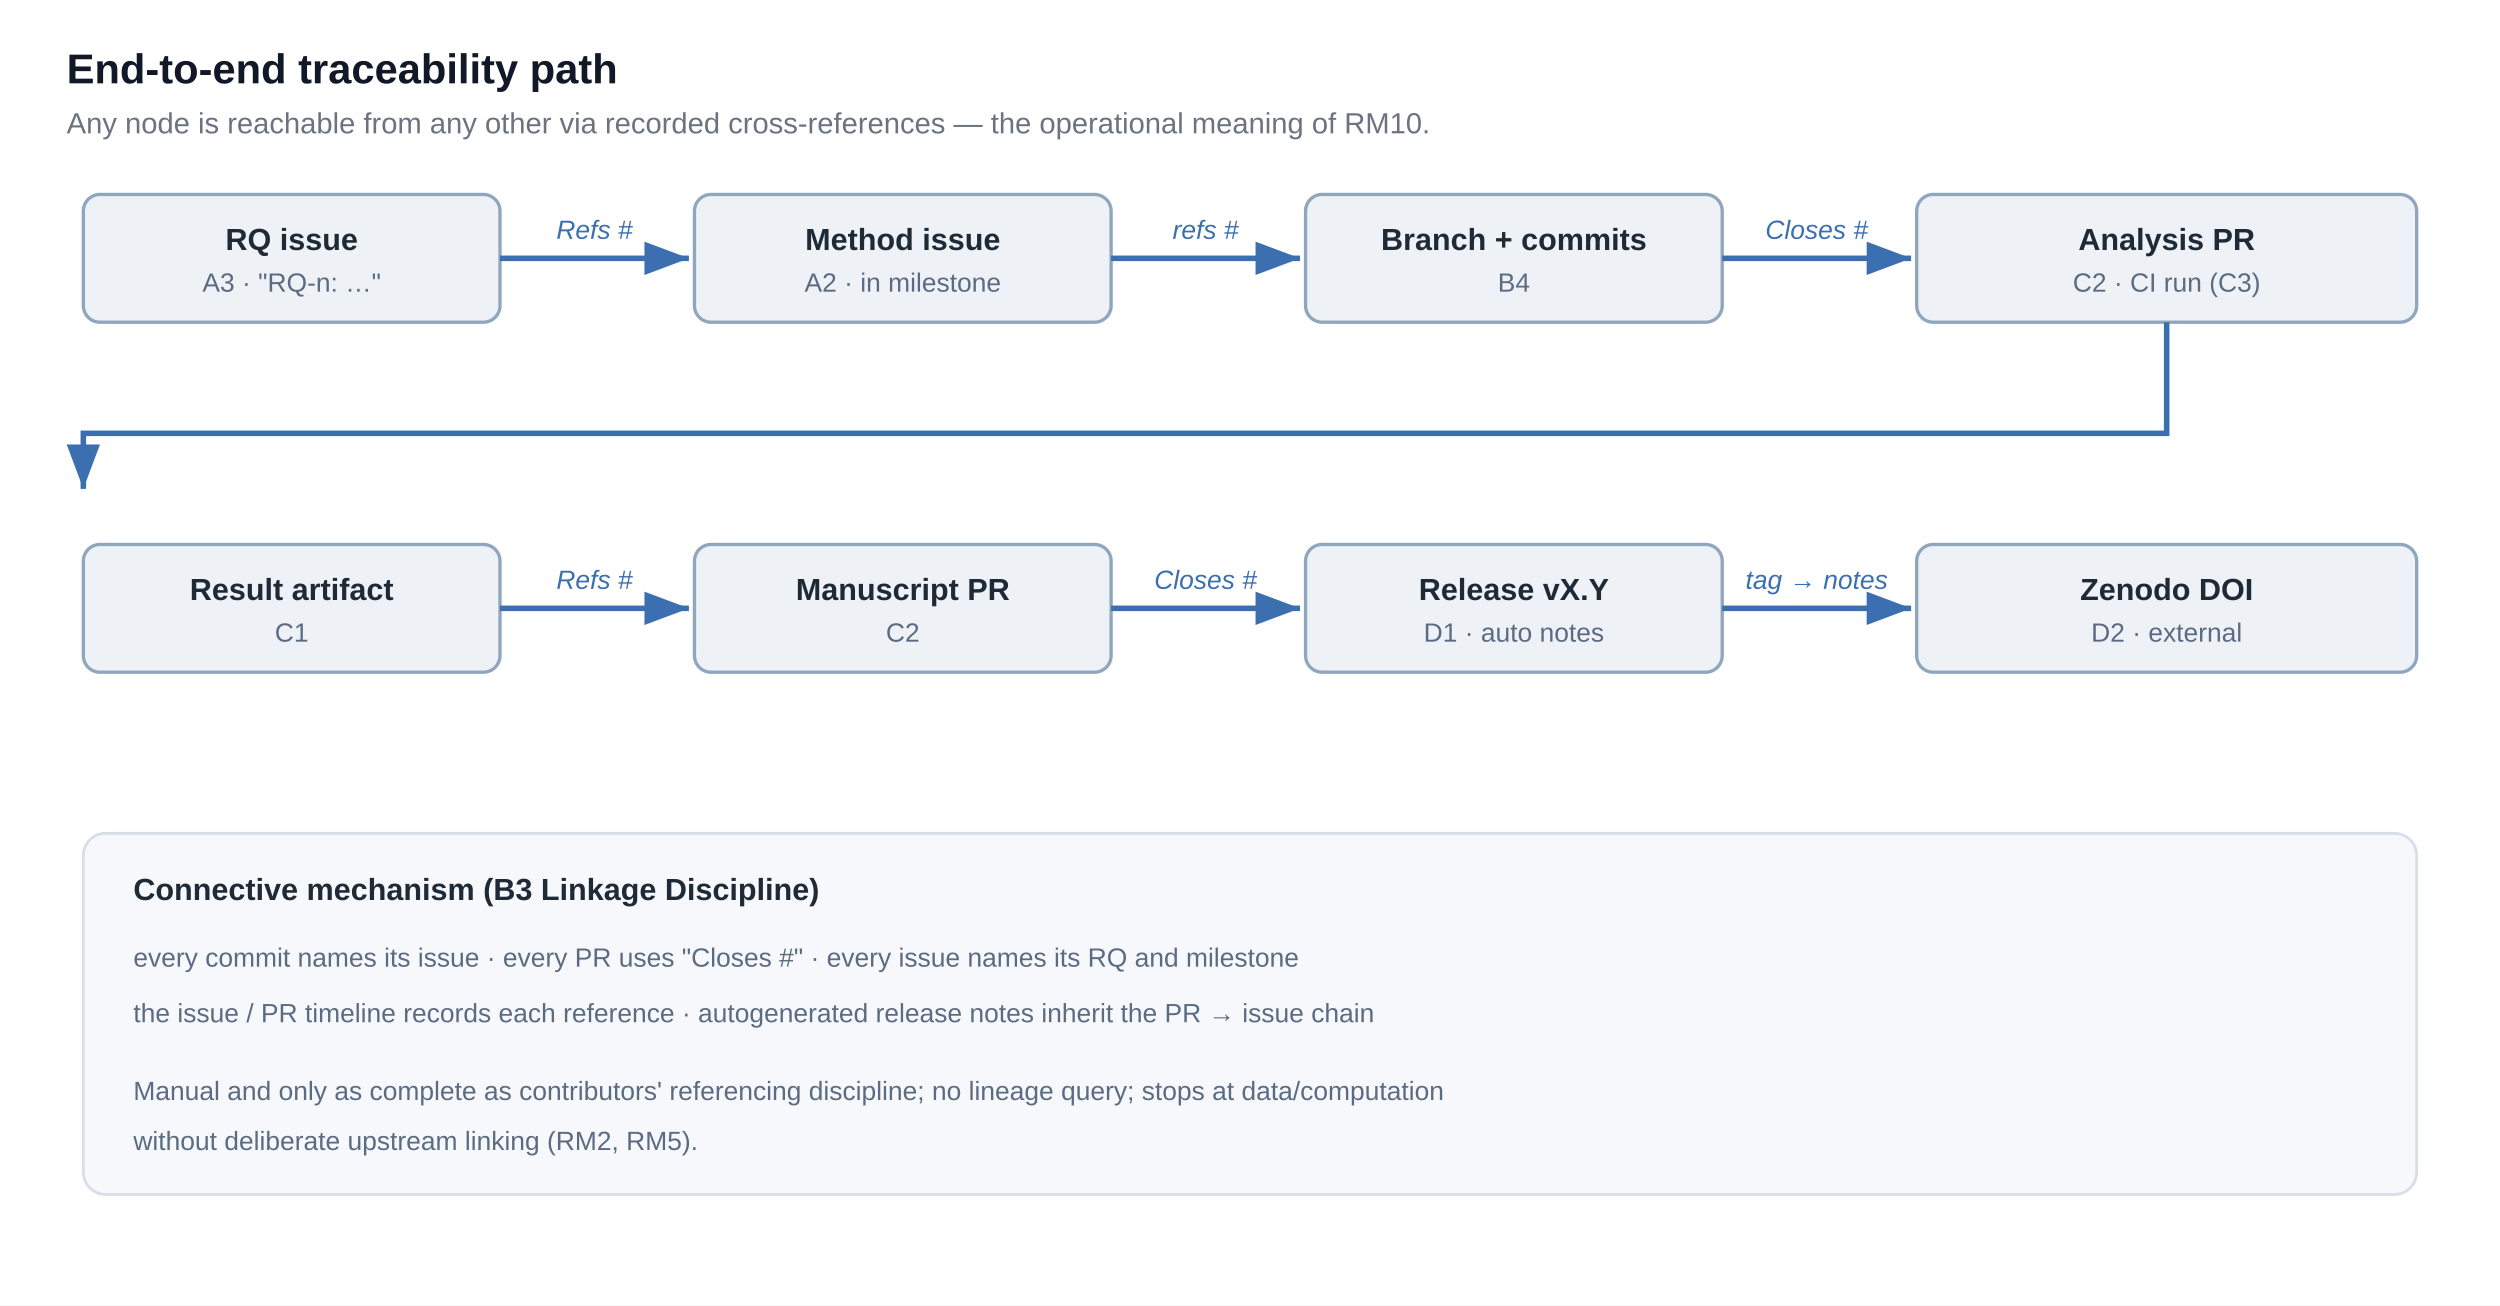
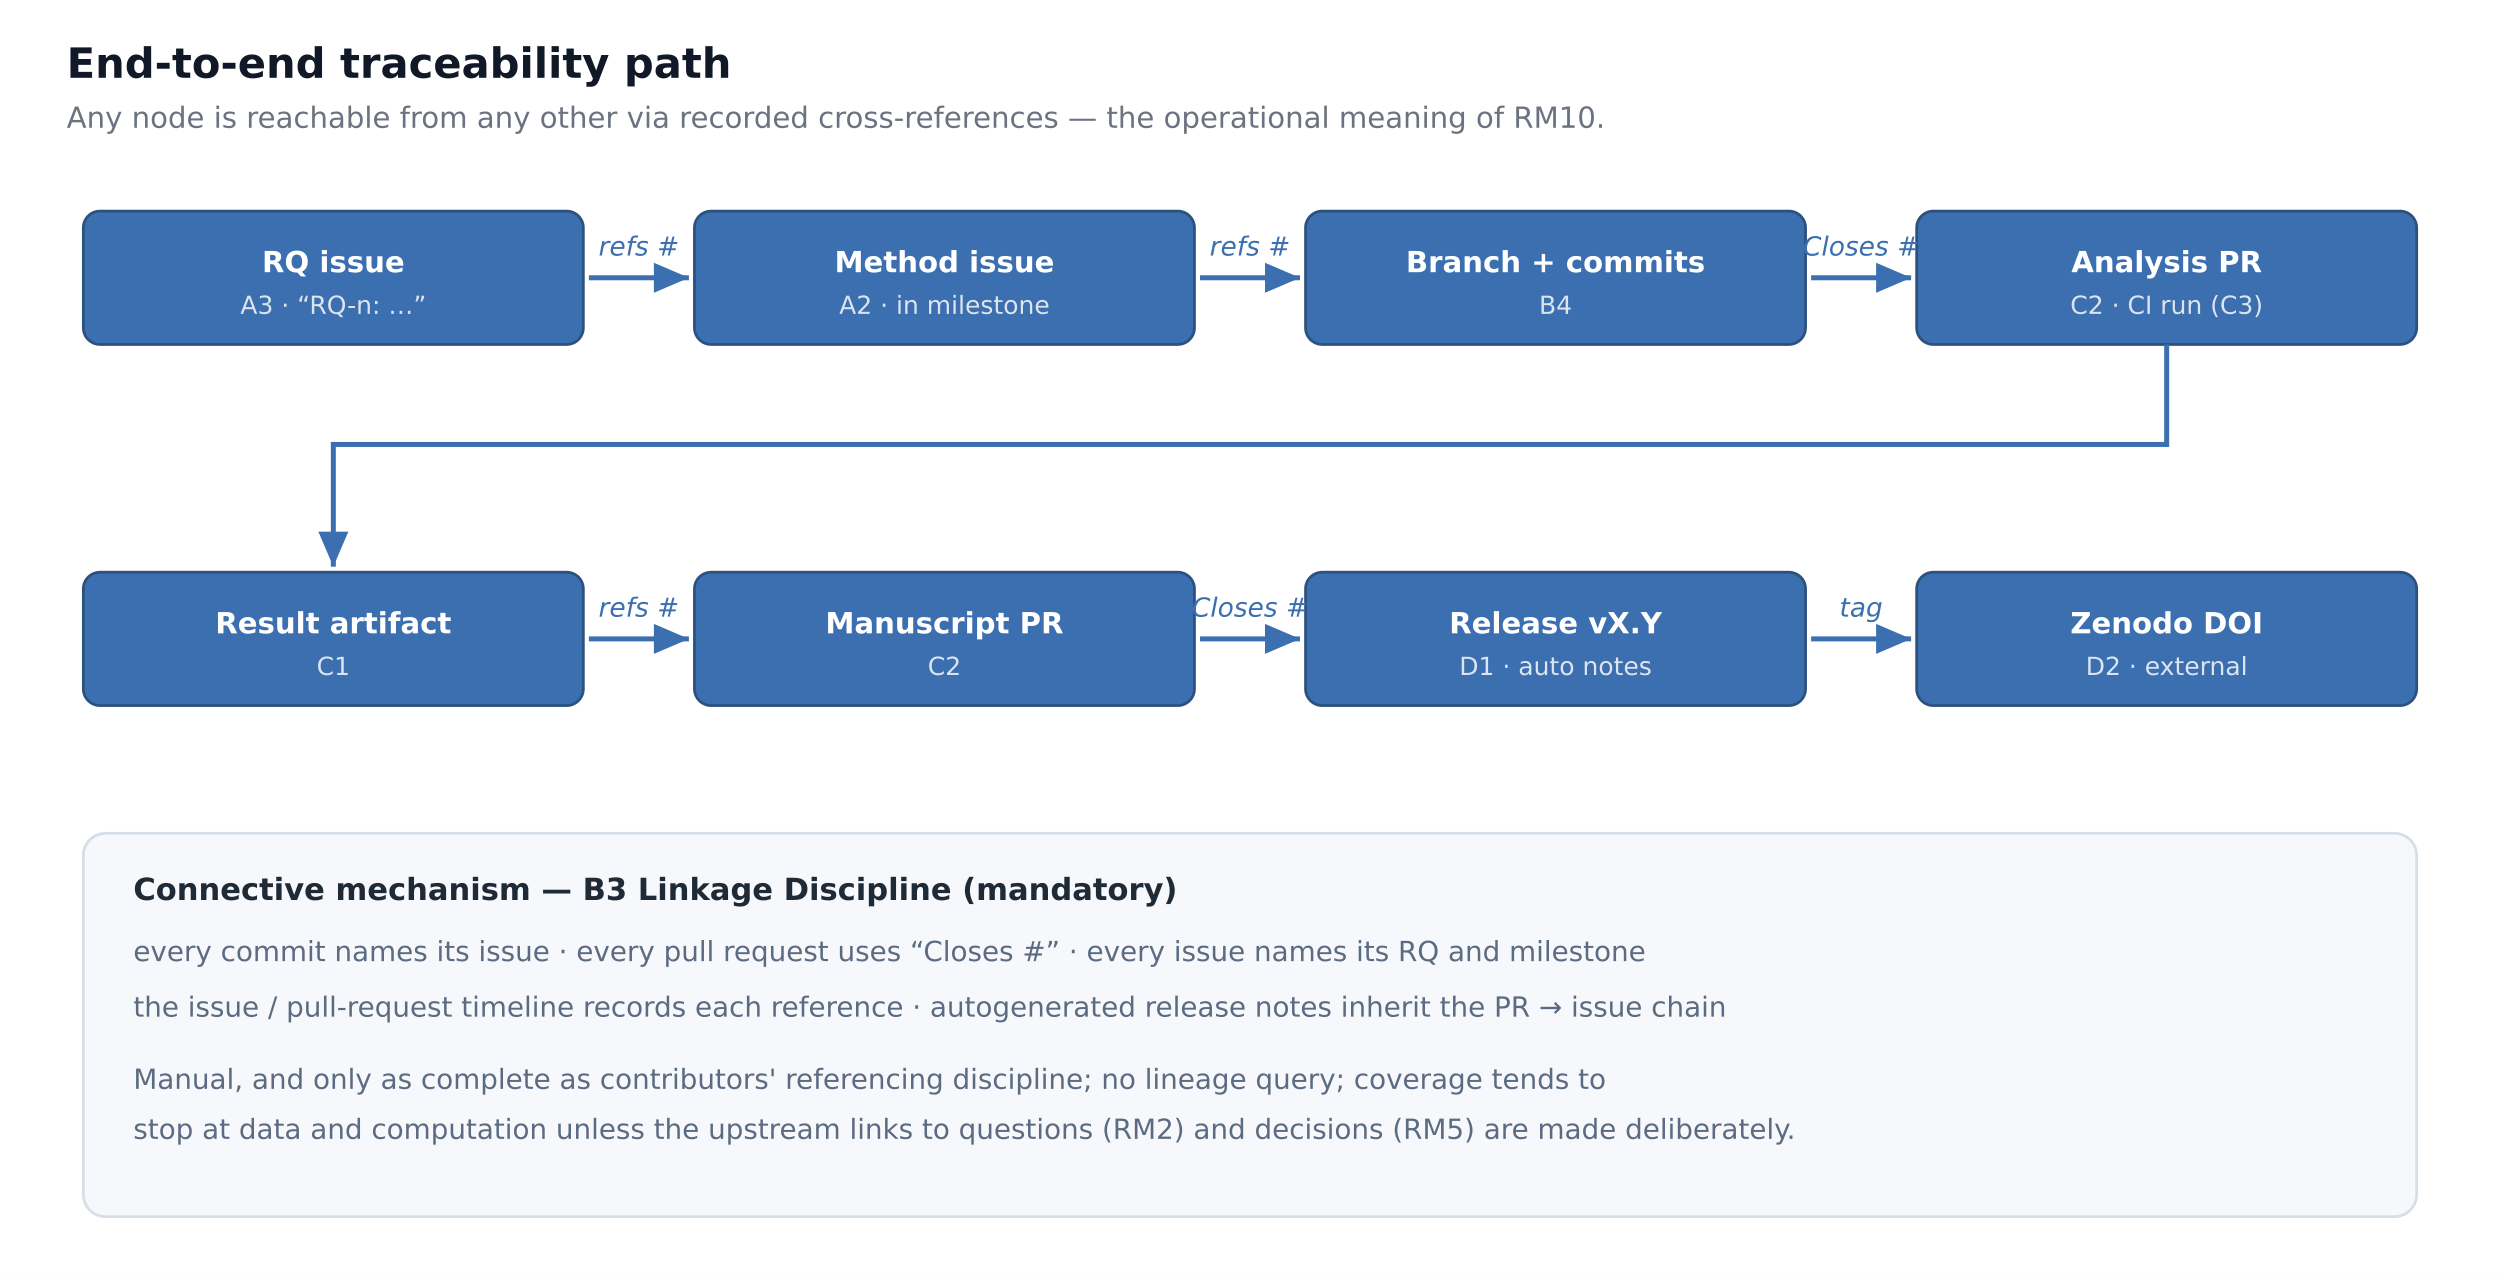
- <svg xmlns="http://www.w3.org/2000/svg" viewBox="0 0 900 470" font-family="system-ui,Segoe UI,Arial,sans-serif">
-   <rect width="900" height="470" fill="#ffffff" />
+ <svg xmlns="http://www.w3.org/2000/svg" viewBox="0 0 900 460" font-family="'DejaVu Sans','Helvetica Neue',Arial,sans-serif">
+   <rect width="900" height="460" fill="#ffffff" />
  <style>
-     .hdr{font-weight:700;font-size:15px;fill:#111827}
+     .hdr {font-weight:700;font-size:15px;fill:#111827}
    .note{font-size:10.5px;fill:#6b7280}
-     .n{fill:#eef2f7;stroke:#8fa6bd;stroke-width:1.2}
-     .t{font-size:11px;fill:#1f2a37;font-weight:600}
-     .s{font-size:9.5px;fill:#5b6b82}
-     .lnk{stroke:#3b6fb0;stroke-width:2;marker-end:url(#h)}
+     .cmp {fill:#3b6fb0;stroke:#2b527e;stroke-width:1}
+     .cmpt{font-size:10.5px;fill:#ffffff;font-weight:600}
+     .tag {font-size:9px;fill:#dbe4ef}
+     .lnk {stroke:#3b6fb0;stroke-width:1.8;fill:none;marker-end:url(#h)}
    .mech{font-size:9.5px;fill:#3b6fb0;font-style:italic}
+     .panel{fill:#f6f8fb;stroke:#d6dee8;stroke-width:1}
+     .plbl{font-weight:700;font-size:11px;fill:#1f2a37}
+     .ptxt{font-size:10px;fill:#5b6b82}
  </style>
  <defs>
-     <marker id="h" markerWidth="10" markerHeight="10" refX="8" refY="3" orient="auto">
-       <path d="M0,0 L8,3 L0,6 Z" fill="#3b6fb0" />
+     <marker id="h" markerWidth="9" markerHeight="9" refX="7" refY="3" orient="auto">
+       <path d="M0,0 L7,3 L0,6 Z" fill="#3b6fb0" />
    </marker>
  </defs>
-   <text x="24" y="30" class="hdr">End-to-end traceability path</text>
-   <text x="24" y="48" class="note">Any node is reachable from any other via recorded cross-references — the operational meaning of RM10.</text>
+   <text x="24" y="28" class="hdr">End-to-end traceability path</text>
+   <text x="24" y="46" class="note">Any node is reachable from any other via recorded cross-references — the operational meaning of RM10.</text>
  <g>
-     <rect x="30" y="70" width="150" height="46" rx="6" class="n" />
-     <text x="105" y="90" text-anchor="middle" class="t">RQ issue</text>
-     <text x="105" y="105" text-anchor="middle" class="s">A3 · "RQ-n: …"</text>
-     <rect x="250" y="70" width="150" height="46" rx="6" class="n" />
-     <text x="325" y="90" text-anchor="middle" class="t">Method issue</text>
-     <text x="325" y="105" text-anchor="middle" class="s">A2 · in milestone</text>
-     <rect x="470" y="70" width="150" height="46" rx="6" class="n" />
-     <text x="545" y="90" text-anchor="middle" class="t">Branch + commits</text>
-     <text x="545" y="105" text-anchor="middle" class="s">B4</text>
-     <rect x="690" y="70" width="180" height="46" rx="6" class="n" />
-     <text x="780" y="90" text-anchor="middle" class="t">Analysis PR</text>
-     <text x="780" y="105" text-anchor="middle" class="s">C2 · CI run (C3)</text>
+     <rect x="30" y="76" width="180" height="48" rx="6" class="cmp" />
+     <text x="120" y="98" text-anchor="middle" class="cmpt">RQ issue</text>
+     <text x="120" y="113" text-anchor="middle" class="tag">A3 · “RQ-n: …”</text>
+     <rect x="250" y="76" width="180" height="48" rx="6" class="cmp" />
+     <text x="340" y="98" text-anchor="middle" class="cmpt">Method issue</text>
+     <text x="340" y="113" text-anchor="middle" class="tag">A2 · in milestone</text>
+     <rect x="470" y="76" width="180" height="48" rx="6" class="cmp" />
+     <text x="560" y="98" text-anchor="middle" class="cmpt">Branch + commits</text>
+     <text x="560" y="113" text-anchor="middle" class="tag">B4</text>
+     <rect x="690" y="76" width="180" height="48" rx="6" class="cmp" />
+     <text x="780" y="98" text-anchor="middle" class="cmpt">Analysis PR</text>
+     <text x="780" y="113" text-anchor="middle" class="tag">C2 · CI run (C3)</text>
  </g>
-   <line x1="180" y1="93" x2="248" y2="93" class="lnk" />
-   <text x="214" y="86" text-anchor="middle" class="mech">Refs #</text>
-   <line x1="400" y1="93" x2="468" y2="93" class="lnk" />
-   <text x="434" y="86" text-anchor="middle" class="mech">refs #</text>
-   <line x1="620" y1="93" x2="688" y2="93" class="lnk" />
-   <text x="654" y="86" text-anchor="middle" class="mech">Closes #</text>
-   <path d="M780,116 v40 h-750 v20" fill="none" class="lnk" />
+   <line x1="212" y1="100" x2="248" y2="100" class="lnk" />
+   <text x="230" y="92" text-anchor="middle" class="mech">refs #</text>
+   <line x1="432" y1="100" x2="468" y2="100" class="lnk" />
+   <text x="450" y="92" text-anchor="middle" class="mech">refs #</text>
+   <line x1="652" y1="100" x2="688" y2="100" class="lnk" />
+   <text x="670" y="92" text-anchor="middle" class="mech">Closes #</text>
+   <path d="M780,124 V160 H120 V204" class="lnk" />
  <g>
-     <rect x="30" y="196" width="150" height="46" rx="6" class="n" />
-     <text x="105" y="216" text-anchor="middle" class="t">Result artifact</text>
-     <text x="105" y="231" text-anchor="middle" class="s">C1</text>
-     <rect x="250" y="196" width="150" height="46" rx="6" class="n" />
-     <text x="325" y="216" text-anchor="middle" class="t">Manuscript PR</text>
-     <text x="325" y="231" text-anchor="middle" class="s">C2</text>
-     <rect x="470" y="196" width="150" height="46" rx="6" class="n" />
-     <text x="545" y="216" text-anchor="middle" class="t">Release vX.Y</text>
-     <text x="545" y="231" text-anchor="middle" class="s">D1 · auto notes</text>
-     <rect x="690" y="196" width="180" height="46" rx="6" class="n" />
-     <text x="780" y="216" text-anchor="middle" class="t">Zenodo DOI</text>
-     <text x="780" y="231" text-anchor="middle" class="s">D2 · external</text>
+     <rect x="30" y="206" width="180" height="48" rx="6" class="cmp" />
+     <text x="120" y="228" text-anchor="middle" class="cmpt">Result artifact</text>
+     <text x="120" y="243" text-anchor="middle" class="tag">C1</text>
+     <rect x="250" y="206" width="180" height="48" rx="6" class="cmp" />
+     <text x="340" y="228" text-anchor="middle" class="cmpt">Manuscript PR</text>
+     <text x="340" y="243" text-anchor="middle" class="tag">C2</text>
+     <rect x="470" y="206" width="180" height="48" rx="6" class="cmp" />
+     <text x="560" y="228" text-anchor="middle" class="cmpt">Release vX.Y</text>
+     <text x="560" y="243" text-anchor="middle" class="tag">D1 · auto notes</text>
+     <rect x="690" y="206" width="180" height="48" rx="6" class="cmp" />
+     <text x="780" y="228" text-anchor="middle" class="cmpt">Zenodo DOI</text>
+     <text x="780" y="243" text-anchor="middle" class="tag">D2 · external</text>
  </g>
-   <line x1="180" y1="219" x2="248" y2="219" class="lnk" />
-   <text x="214" y="212" text-anchor="middle" class="mech">Refs #</text>
-   <line x1="400" y1="219" x2="468" y2="219" class="lnk" />
-   <text x="434" y="212" text-anchor="middle" class="mech">Closes #</text>
-   <line x1="620" y1="219" x2="688" y2="219" class="lnk" />
-   <text x="654" y="212" text-anchor="middle" class="mech">tag → notes</text>
-   <rect x="30" y="300" width="840" height="130" rx="8" fill="#f6f8fb" stroke="#d6dee8" />
-   <text x="48" y="324" class="t">Connective mechanism (B3 Linkage Discipline)</text>
-   <text x="48" y="348" class="s">every commit names its issue  ·  every PR uses "Closes #"  ·  every issue names its RQ and milestone</text>
-   <text x="48" y="368" class="s">the issue / PR timeline records each reference  ·  autogenerated release notes inherit the PR → issue chain</text>
-   <text x="48" y="396" class="s">Manual and only as complete as contributors' referencing discipline; no lineage query; stops at data/computation</text>
-   <text x="48" y="414" class="s">without deliberate upstream linking (RM2, RM5).</text>
+   <line x1="212" y1="230" x2="248" y2="230" class="lnk" />
+   <text x="230" y="222" text-anchor="middle" class="mech">refs #</text>
+   <line x1="432" y1="230" x2="468" y2="230" class="lnk" />
+   <text x="450" y="222" text-anchor="middle" class="mech">Closes #</text>
+   <line x1="652" y1="230" x2="688" y2="230" class="lnk" />
+   <text x="670" y="222" text-anchor="middle" class="mech">tag</text>
+   <rect x="30" y="300" width="840" height="138" rx="8" class="panel" />
+   <text x="48" y="324" class="plbl">Connective mechanism — B3 Linkage Discipline (mandatory)</text>
+   <text x="48" y="346" class="ptxt">every commit names its issue · every pull request uses “Closes #” · every issue names its RQ and milestone</text>
+   <text x="48" y="366" class="ptxt">the issue / pull-request timeline records each reference · autogenerated release notes inherit the PR → issue chain</text>
+   <text x="48" y="392" class="ptxt">Manual, and only as complete as contributors' referencing discipline; no lineage query; coverage tends to</text>
+   <text x="48" y="410" class="ptxt">stop at data and computation unless the upstream links to questions (RM2) and decisions (RM5) are made deliberately.</text>
</svg>
